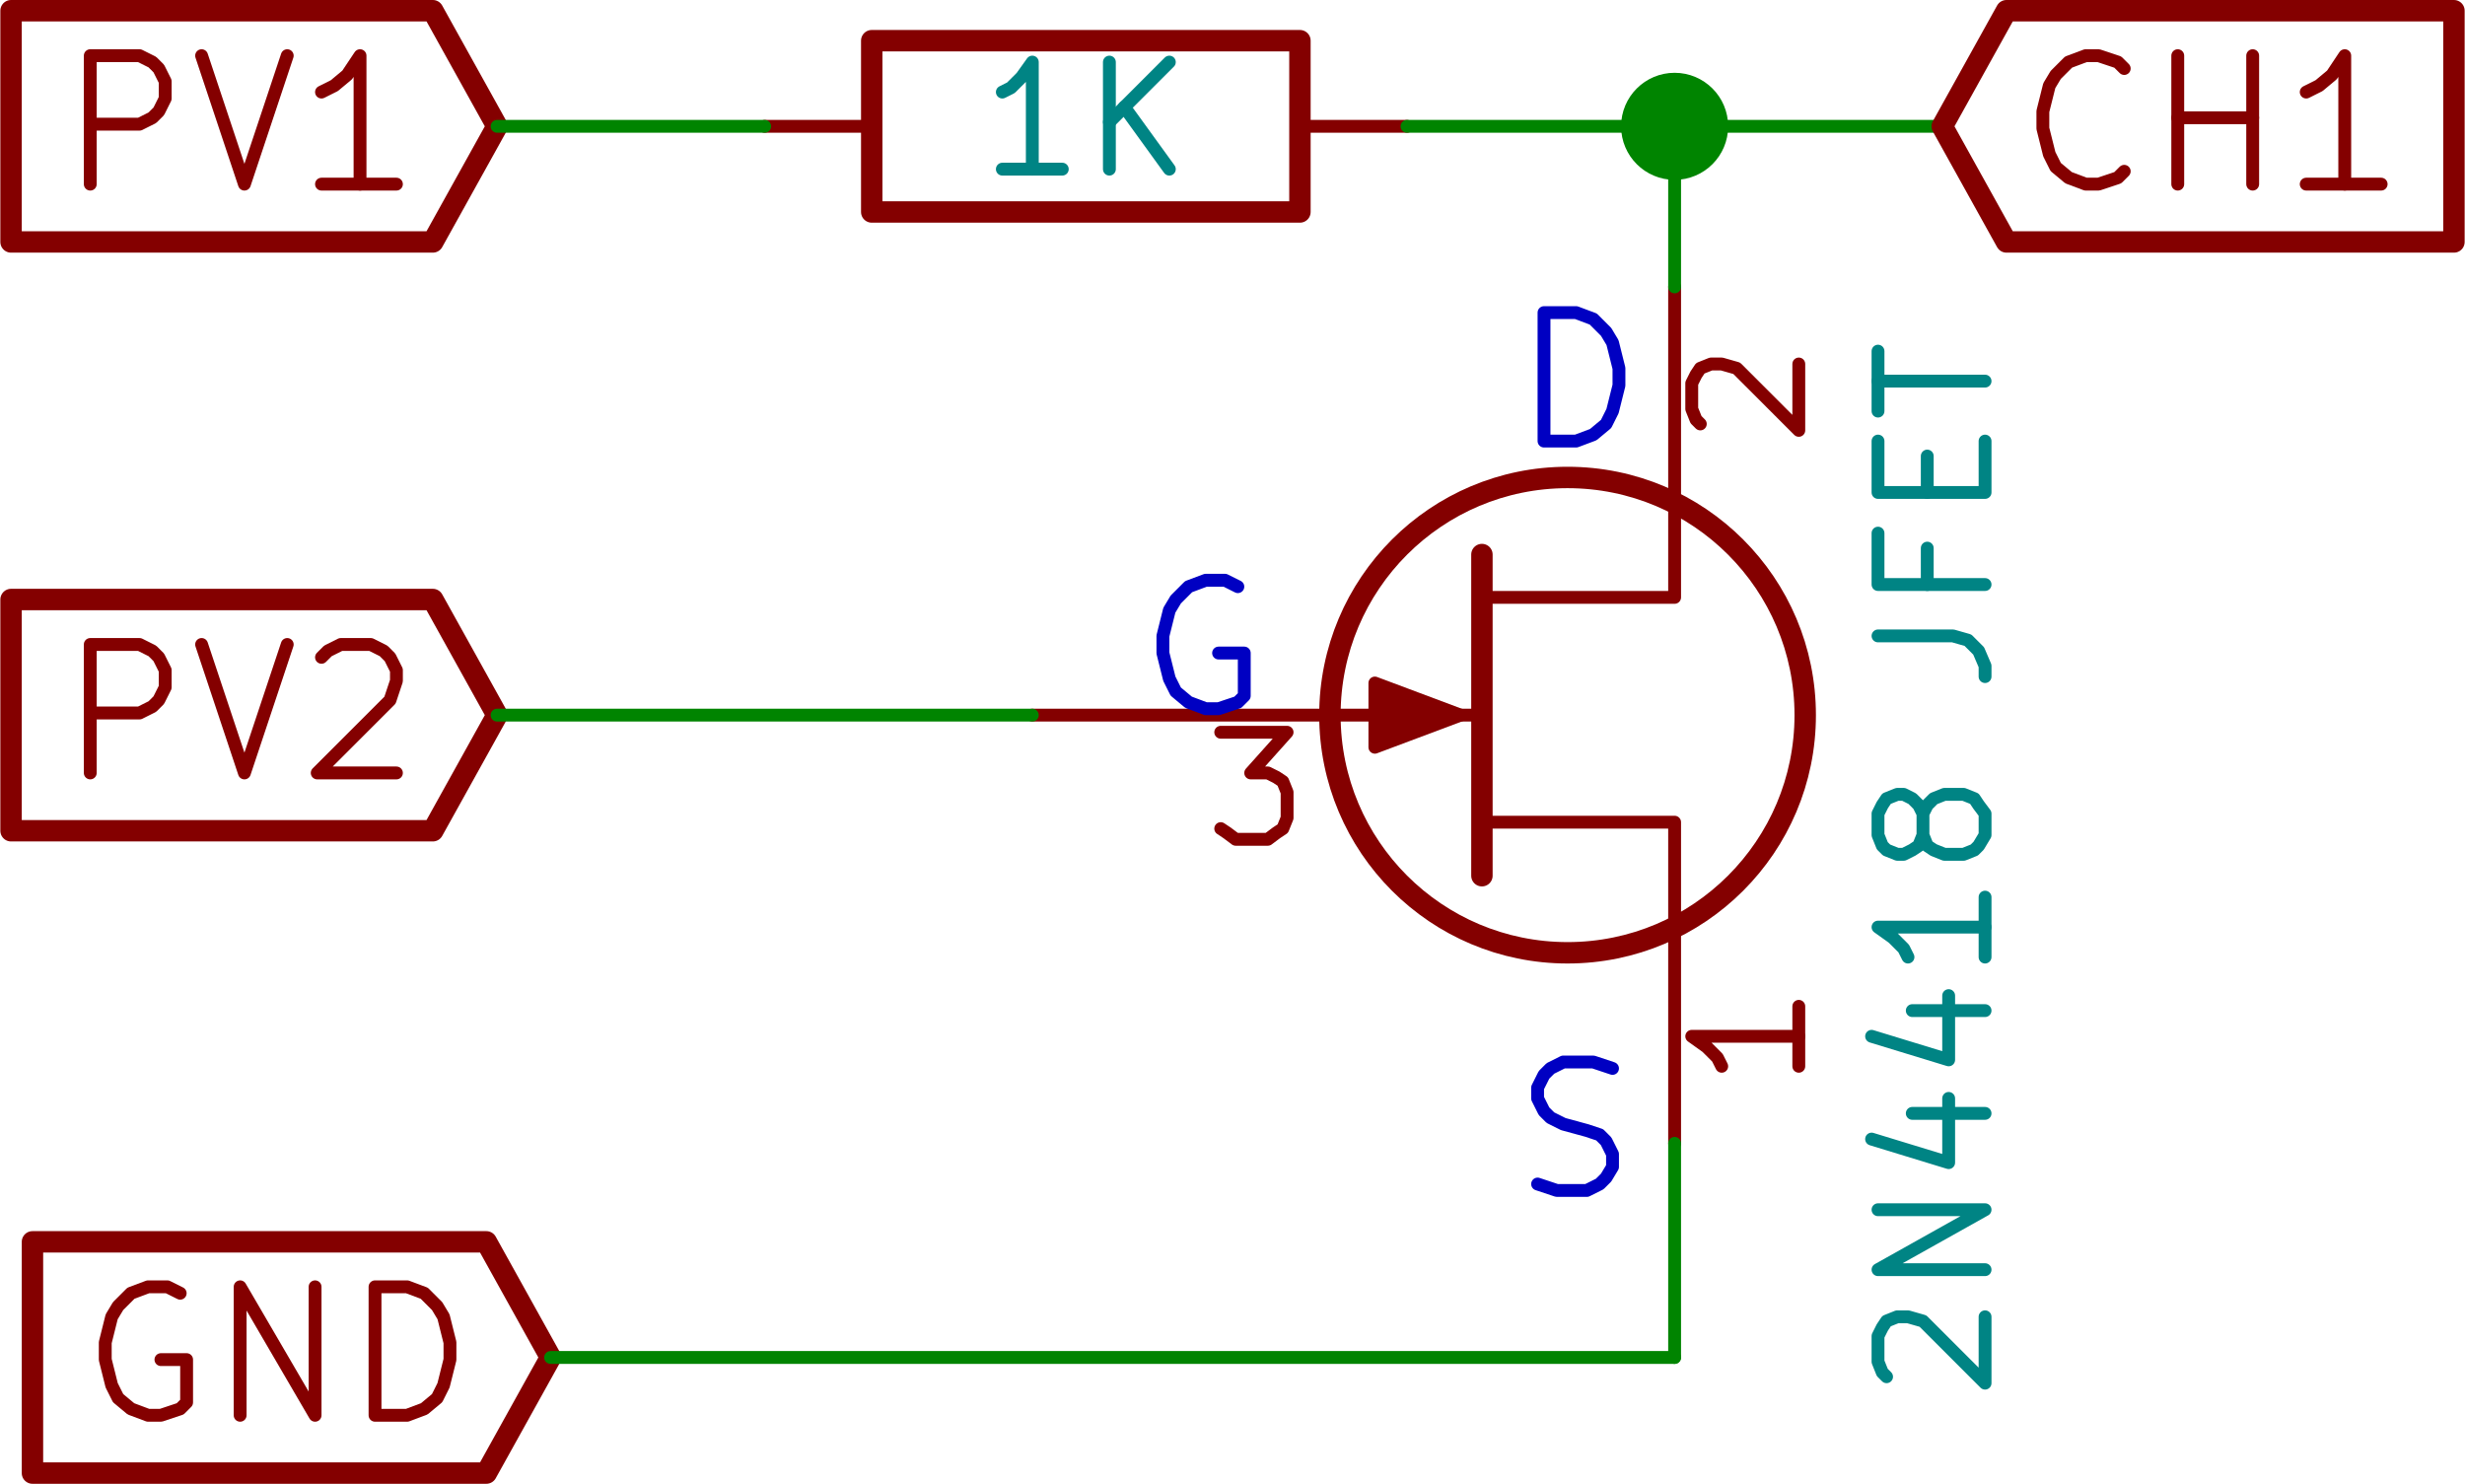
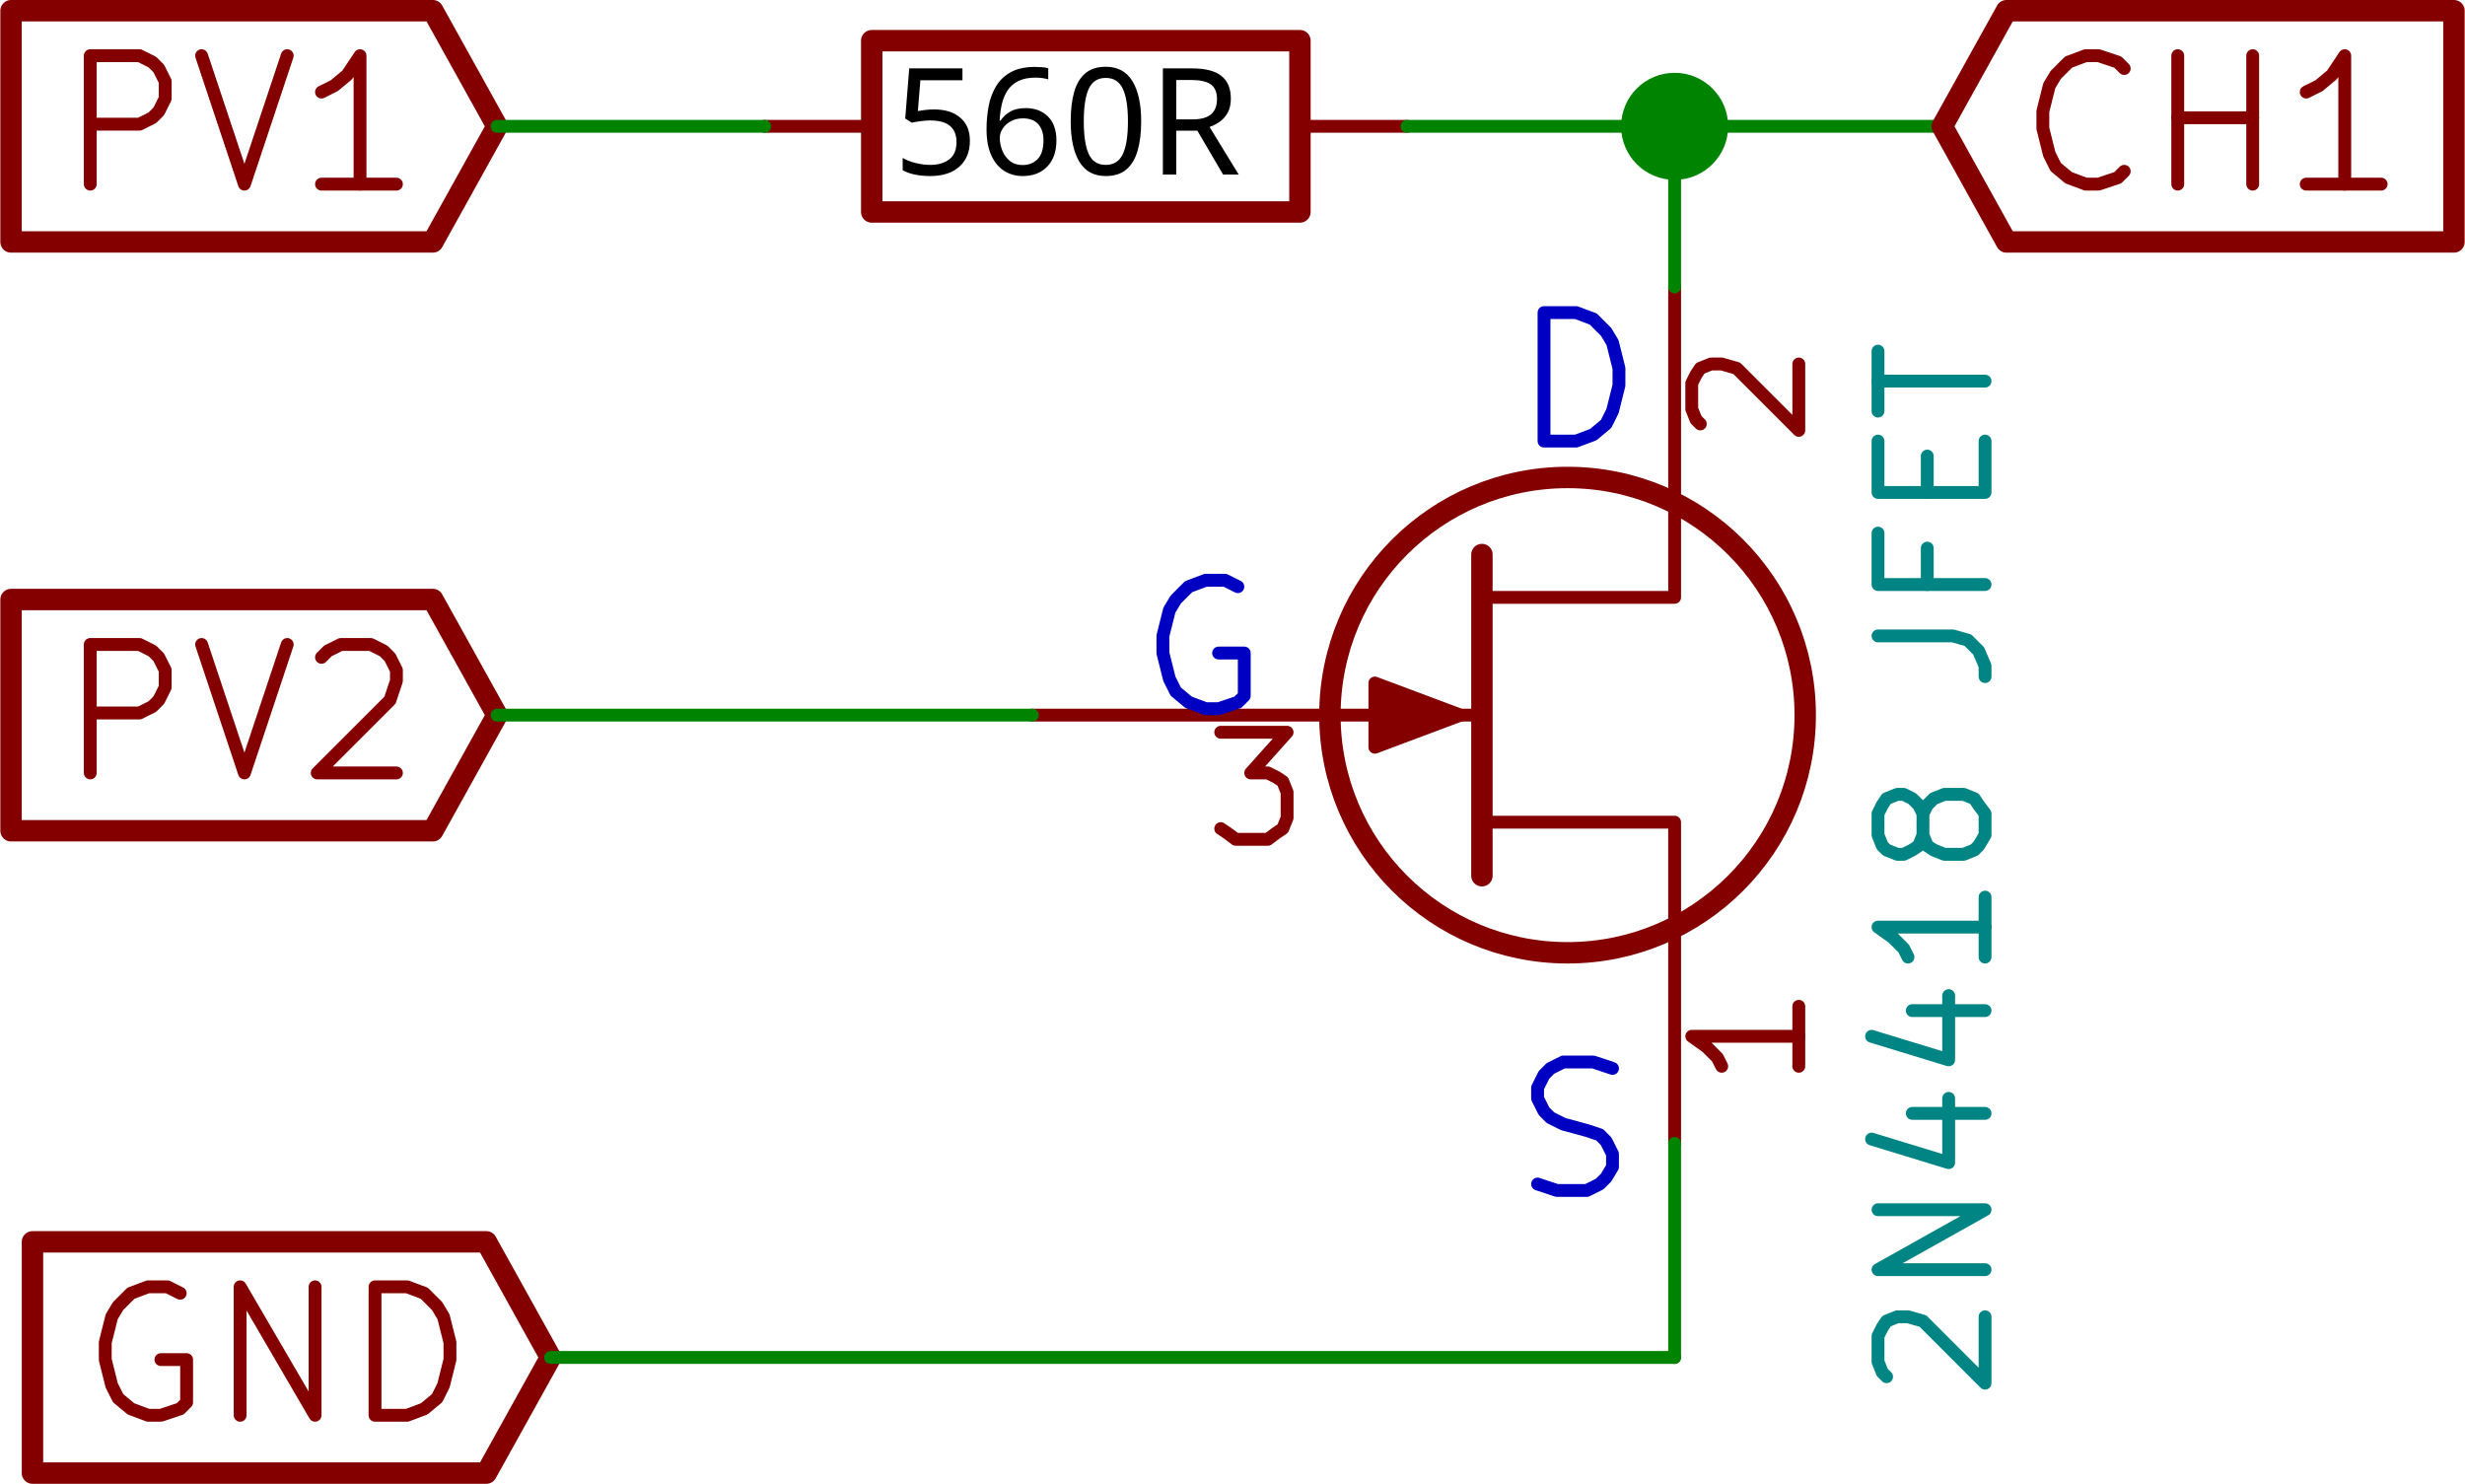
<svg xmlns="http://www.w3.org/2000/svg" version="1.1" width="2.924cm" height="1.76cm" viewBox="0 0 11509.995 6930" id="svg2">
  <defs id="defs276" />
  <g style="fill:#000000;fill-opacity:1;stroke:#000000;stroke-linecap:round;stroke-linejoin:round;stroke-opacity:1" id="g8" transform="translate(-6180.02,-10160)" />
  <g style="fill:#000000;fill-opacity:0;stroke:#000000;stroke-width:0;stroke-linecap:round;stroke-linejoin:round;stroke-opacity:1" id="g10" transform="translate(-6180.02,-10160)" />
  <g style="fill:#840000;fill-opacity:0;stroke:#840000;stroke-width:0;stroke-linecap:round;stroke-linejoin:round;stroke-opacity:1" id="g12" transform="translate(-6180.02,-10160)" />
  <g style="fill:#840000;fill-opacity:0;stroke:#840000;stroke-width:100;stroke-linecap:round;stroke-linejoin:round;stroke-opacity:1" id="g14" transform="translate(-6180.02,-10160)">
    <circle cx="13500" cy="13500" r="1110" id="circle16" />
    <polyline fill="none;" points="13100,12750 13100,14250 13100,14250 " id="polyline18" />
  </g>
  <g style="fill:#840000;fill-opacity:0;stroke:#840000;stroke-width:60;stroke-linecap:round;stroke-linejoin:round;stroke-opacity:1" id="g20" transform="translate(-6180.02,-10160)">
    <polyline fill="none;" points="14000,14500 14000,14000 13100,14000 " id="polyline22" />
    <polyline fill="none;" points="14000,12500 14000,12950 13100,12950 " id="polyline24" />
  </g>
  <g style="fill:#840000;fill-opacity:1;stroke:#840000;stroke-width:60;stroke-linecap:round;stroke-linejoin:round;stroke-opacity:1" id="g26" transform="translate(-6180.02,-10160)">
    <polyline style="fill-rule:evenodd" points="13000,13500 12600,13350 12600,13650 13000,13500 " id="polyline28" />
  </g>
  <g style="fill:#840000;fill-opacity:0;stroke:#840000;stroke-width:60;stroke-linecap:round;stroke-linejoin:round;stroke-opacity:1" id="g30" transform="translate(-6180.02,-10160)">
    <path d="m 14000,14500 0,1000" id="path32" />
    <path d="m 14580,14860 0,280" id="path34" />
    <path d="m 14580,15000 -500,0 70,50 50,50 20,40" id="path36" />
    <path d="m 14000,12500 0,-1000" id="path38" />
    <path d="m 14120,12140 -20,-20 -20,-50 0,-120 20,-40 20,-30 50,-20 50,0 70,20 290,290 0,-310" id="path40" />
    <path d="m 13100,13500 -2100,0" id="path42" />
    <path d="m 11880,13580 310,0 -170,190 80,0 40,20 30,20 20,50 0,120 -20,50 -30,20 -40,30 -150,0 -40,-30 -30,-20" id="path44" />
  </g>
  <g style="fill:#008484;fill-opacity:0;stroke:#008484;stroke-width:60;stroke-linecap:round;stroke-linejoin:round;stroke-opacity:1" id="g46" transform="translate(-6180.02,-10160)">
    <path d="m 14990,16590 -20,-20 -20,-50 0,-120 20,-40 20,-30 50,-20 50,0 70,20 290,290 0,-310" id="path48" />
    <path d="m 15450,16090 -500,0 500,-280 -500,0" id="path50" />
    <path d="m 15110,15360 340,0" id="path52" />
    <path d="m 14920,15480 360,110 0,-300" id="path54" />
    <path d="m 15110,14880 340,0" id="path56" />
    <path d="m 14920,15000 360,110 0,-300" id="path58" />
    <path d="m 15450,14350 0,280" id="path60" />
    <path d="m 15450,14490 -500,0 70,50 50,50 20,40" id="path62" />
    <path d="m 15160,14060 -20,50 -30,20 -40,20 -30,0 -50,-20 -20,-20 -20,-50 0,-100 20,-40 20,-30 50,-20 30,0 40,20 30,30 20,40 0,100 20,50 30,20 50,20 90,0 50,-20 20,-20 30,-50 0,-100 -30,-40 -20,-30 -50,-20 -90,0 -50,20 -30,30 -20,40" id="path64" />
    <path d="m 14950,13130 350,0 70,20 50,50 30,70 0,50" id="path66" />
    <path d="m 15180,12720 0,170" id="path68" />
    <path d="m 15450,12890 -500,0 0,-240" id="path70" />
    <path d="m 15180,12460 0,-170" id="path72" />
    <path d="m 15450,12220 0,240 -500,0 0,-240" id="path74" />
    <path d="m 14950,12080 0,-280" id="path76" />
    <path d="m 15450,11940 -500,0" id="path78" />
  </g>
  <g style="fill:#840000;fill-opacity:0;stroke:#840000;stroke-width:60;stroke-linecap:round;stroke-linejoin:round;stroke-opacity:1" id="g80" transform="translate(-6180.02,-10160)">
    <path d="m 6600,13770 0,-600 230,0 60,30 30,30 30,60 0,80 -30,60 -30,30 -60,30 -230,0" id="path82" />
    <path d="m 7120,13170 200,600 200,-600" id="path84" />
    <path d="m 7680,13230 30,-30 60,-30 140,0 60,30 30,30 30,60 0,50 -30,90 -340,340 370,0" id="path86" />
  </g>
  <g style="fill:#840000;fill-opacity:0;stroke:#840000;stroke-width:100;stroke-linecap:round;stroke-linejoin:round;stroke-opacity:1" id="g88" transform="translate(-6180.02,-10160)">
    <polyline fill="none;" points="8500,13500 8200,12960 6230,12960 6230,13500 6230,14040 8200,14040 8500,13500 " id="polyline90" />
  </g>
  <g style="fill:#840000;fill-opacity:0;stroke:#840000;stroke-width:60;stroke-linecap:round;stroke-linejoin:round;stroke-opacity:1" id="g92" transform="translate(-6180.02,-10160)" />
  <g style="fill:#008400;fill-opacity:0;stroke:#008400;stroke-width:60;stroke-linecap:round;stroke-linejoin:round;stroke-opacity:1" id="g94" transform="translate(-6180.02,-10160)">
    <path d="m 8500,13500 2500,0" id="path96" />
  </g>
  <g style="fill:#840000;fill-opacity:0;stroke:#840000;stroke-width:60;stroke-linecap:round;stroke-linejoin:round;stroke-opacity:1" id="g98" transform="translate(-6180.02,-10160)">
    <path d="m 7020,16200 -60,-30 -90,0 -80,30 -60,60 -30,50 -30,120 0,80 30,120 30,60 60,50 80,30 60,0 90,-30 30,-30 0,-200 -120,0" id="path100" />
    <path d="m 7300,16770 0,-600 350,600 0,-600" id="path102" />
    <path d="m 7930,16770 0,-600 150,0 80,30 60,60 30,50 30,120 0,80 -30,120 -30,60 -60,50 -80,30 -150,0" id="path104" />
  </g>
  <g style="fill:#840000;fill-opacity:0;stroke:#840000;stroke-width:100;stroke-linecap:round;stroke-linejoin:round;stroke-opacity:1" id="g106" transform="translate(-6180.02,-10160)">
    <polyline fill="none;" points="8750,16500 8450,15960 6330,15960 6330,16500 6330,17040 8450,17040 8750,16500 " id="polyline108" />
  </g>
  <g style="fill:#840000;fill-opacity:0;stroke:#840000;stroke-width:60;stroke-linecap:round;stroke-linejoin:round;stroke-opacity:1" id="g110" transform="translate(-6180.02,-10160)" />
  <g style="fill:#008400;fill-opacity:0;stroke:#008400;stroke-width:60;stroke-linecap:round;stroke-linejoin:round;stroke-opacity:1" id="g112" transform="translate(-6180.02,-10160)">
    <path d="m 14000,16500 0,-1000" id="path114" />
    <path d="m 8750,16500 5250,0" id="path116" />
  </g>
  <g style="fill:#840000;fill-opacity:0;stroke:#840000;stroke-width:60;stroke-linecap:round;stroke-linejoin:round;stroke-opacity:1" id="g118" transform="translate(-6180.02,-10160)">
    <path d="m 6600,11020 0,-600 230,0 60,30 30,30 30,60 0,80 -30,60 -30,30 -60,30 -230,0" id="path120" />
    <path d="m 7120,10420 200,600 200,-600" id="path122" />
    <path d="m 8030,11020 -350,0" id="path124" />
    <path d="m 7860,11020 0,-600 -60,90 -60,50 -60,30" id="path126" />
  </g>
  <g style="fill:#840000;fill-opacity:0;stroke:#840000;stroke-width:100;stroke-linecap:round;stroke-linejoin:round;stroke-opacity:1" id="g128" transform="translate(-6180.02,-10160)">
    <polyline fill="none;" points="8500,10750 8200,10210 6230,10210 6230,10750 6230,11290 8200,11290 8500,10750 " id="polyline130" />
  </g>
  <g style="fill:#840000;fill-opacity:0;stroke:#840000;stroke-width:0;stroke-linecap:round;stroke-linejoin:round;stroke-opacity:1" id="g132" transform="translate(-6180.02,-10160)" />
  <g style="fill:#840000;fill-opacity:0;stroke:#840000;stroke-width:100;stroke-linecap:round;stroke-linejoin:round;stroke-opacity:1" id="g134" transform="translate(-6180.02,-10160)">
    <rect x="10250" y="10350" width="2000" height="800" rx="0" id="rect136" />
  </g>
  <g style="fill:#840000;fill-opacity:0;stroke:#840000;stroke-width:60;stroke-linecap:round;stroke-linejoin:round;stroke-opacity:1" id="g138" transform="translate(-6180.02,-10160)">
    <path d="m 12250,10750 500,0" id="path140" />
    <path d="m 10250,10750 -500,0" id="path142" />
  </g>
-   <g style="fill:#008484;fill-opacity:0;stroke:#008484;stroke-width:60;stroke-linecap:round;stroke-linejoin:round;stroke-opacity:1" id="g144" transform="translate(-6180.02,-10160)">
-     <path d="m 11140,10950 -280,0" id="path146" />
-     <path d="m 11000,10950 0,-500 -50,70 -50,50 -40,20" id="path148" />
-     <path d="m 11360,10950 0,-500" id="path150" />
-     <path d="m 11640,10950 -210,-290" id="path152" />
-     <path d="m 11640,10450 -280,280" id="path154" />
-   </g>
  <g style="fill:#008400;fill-opacity:0;stroke:#008400;stroke-width:60;stroke-linecap:round;stroke-linejoin:round;stroke-opacity:1" id="g156" transform="translate(-6180.02,-10160)">
    <path d="m 12750,10750 2500,0" id="path158" />
    <path d="m 14000,10750 0,750" id="path160" />
    <path d="m 8500,10750 1250,0" id="path162" />
  </g>
  <g style="fill:#840000;fill-opacity:0;stroke:#840000;stroke-width:60;stroke-linecap:round;stroke-linejoin:round;stroke-opacity:1" id="g164" transform="translate(-6180.02,-10160)">
    <path d="m 16100,10960 -30,30 -90,30 -60,0 -80,-30 -60,-50 -30,-60 -30,-120 0,-80 30,-120 30,-50 60,-60 80,-30 60,0 90,30 30,30" id="path166" />
    <path d="m 16350,11020 0,-600" id="path168" />
    <path d="m 16350,10710 350,0" id="path170" />
    <path d="m 16700,11020 0,-600" id="path172" />
    <path d="m 17300,11020 -350,0" id="path174" />
    <path d="m 17130,11020 0,-600 -60,90 -60,50 -60,30" id="path176" />
  </g>
  <g style="fill:#840000;fill-opacity:0;stroke:#840000;stroke-width:100;stroke-linecap:round;stroke-linejoin:round;stroke-opacity:1" id="g178" transform="translate(-6180.02,-10160)">
    <polyline fill="none;" points="15250,10750 15550,11290 17640,11290 17640,10750 17640,10210 15550,10210 15250,10750 " id="polyline180" />
  </g>
  <g style="fill:#840000;fill-opacity:0;stroke:#840000;stroke-width:0;stroke-linecap:round;stroke-linejoin:round;stroke-opacity:1" id="g182" transform="translate(-6180.02,-10160)" />
  <g style="fill:#008400;fill-opacity:0;stroke:#008400;stroke-width:0;stroke-linecap:round;stroke-linejoin:round;stroke-opacity:1" id="g184" transform="translate(-6180.02,-10160)" />
  <g style="fill:#008400;fill-opacity:1;stroke:#008400;stroke-width:100;stroke-linecap:round;stroke-linejoin:round;stroke-opacity:1" id="g186" transform="translate(-6180.02,-10160)">
    <circle cx="14000" cy="10750" r="200" id="circle188" />
  </g>
  <g style="fill:#008400;fill-opacity:1;stroke:#008400;stroke-width:60;stroke-linecap:round;stroke-linejoin:round;stroke-opacity:1" id="g190" transform="translate(-6180.02,-10160)" />
  <g style="fill:#0000c2;fill-opacity:0;stroke:#0000c2;stroke-width:60;stroke-linecap:round;stroke-linejoin:round;stroke-opacity:1" id="g192" transform="translate(-6180.02,-10160)">
    <path d="m 11960,12900 -60,-30 -90,0 -80,30 -60,60 -30,50 -30,120 0,80 30,120 30,60 60,50 80,30 60,0 90,-30 30,-30 0,-200 -120,0" id="path194" />
    <path d="m 13360,15690 90,30 140,0 60,-30 30,-30 30,-50 0,-60 -30,-60 -30,-30 -60,-20 -110,-30 -60,-30 -30,-30 -30,-60 0,-50 30,-60 30,-30 60,-30 140,0 90,30" id="path196" />
    <path d="m 13390,12220 0,-600 150,0 80,30 60,60 30,50 30,120 0,80 -30,120 -30,60 -60,50 -80,30 -150,0" id="path198" />
  </g>
+   <text xml:space="preserve" style="font-style:normal;font-weight:normal;font-size:1250.001px;line-height:125%;font-family:sans-serif;letter-spacing:0px;word-spacing:0px;fill:#000000;fill-opacity:1;stroke:none;stroke-width:1px;stroke-linecap:butt;stroke-linejoin:miter;stroke-opacity:1" x="4170.797" y="815.288" id="text4230">
+     <tspan id="tspan4232" x="4170.797" y="815.288" style="font-size:694.445px">560R</tspan>
+   </text>
</svg>
